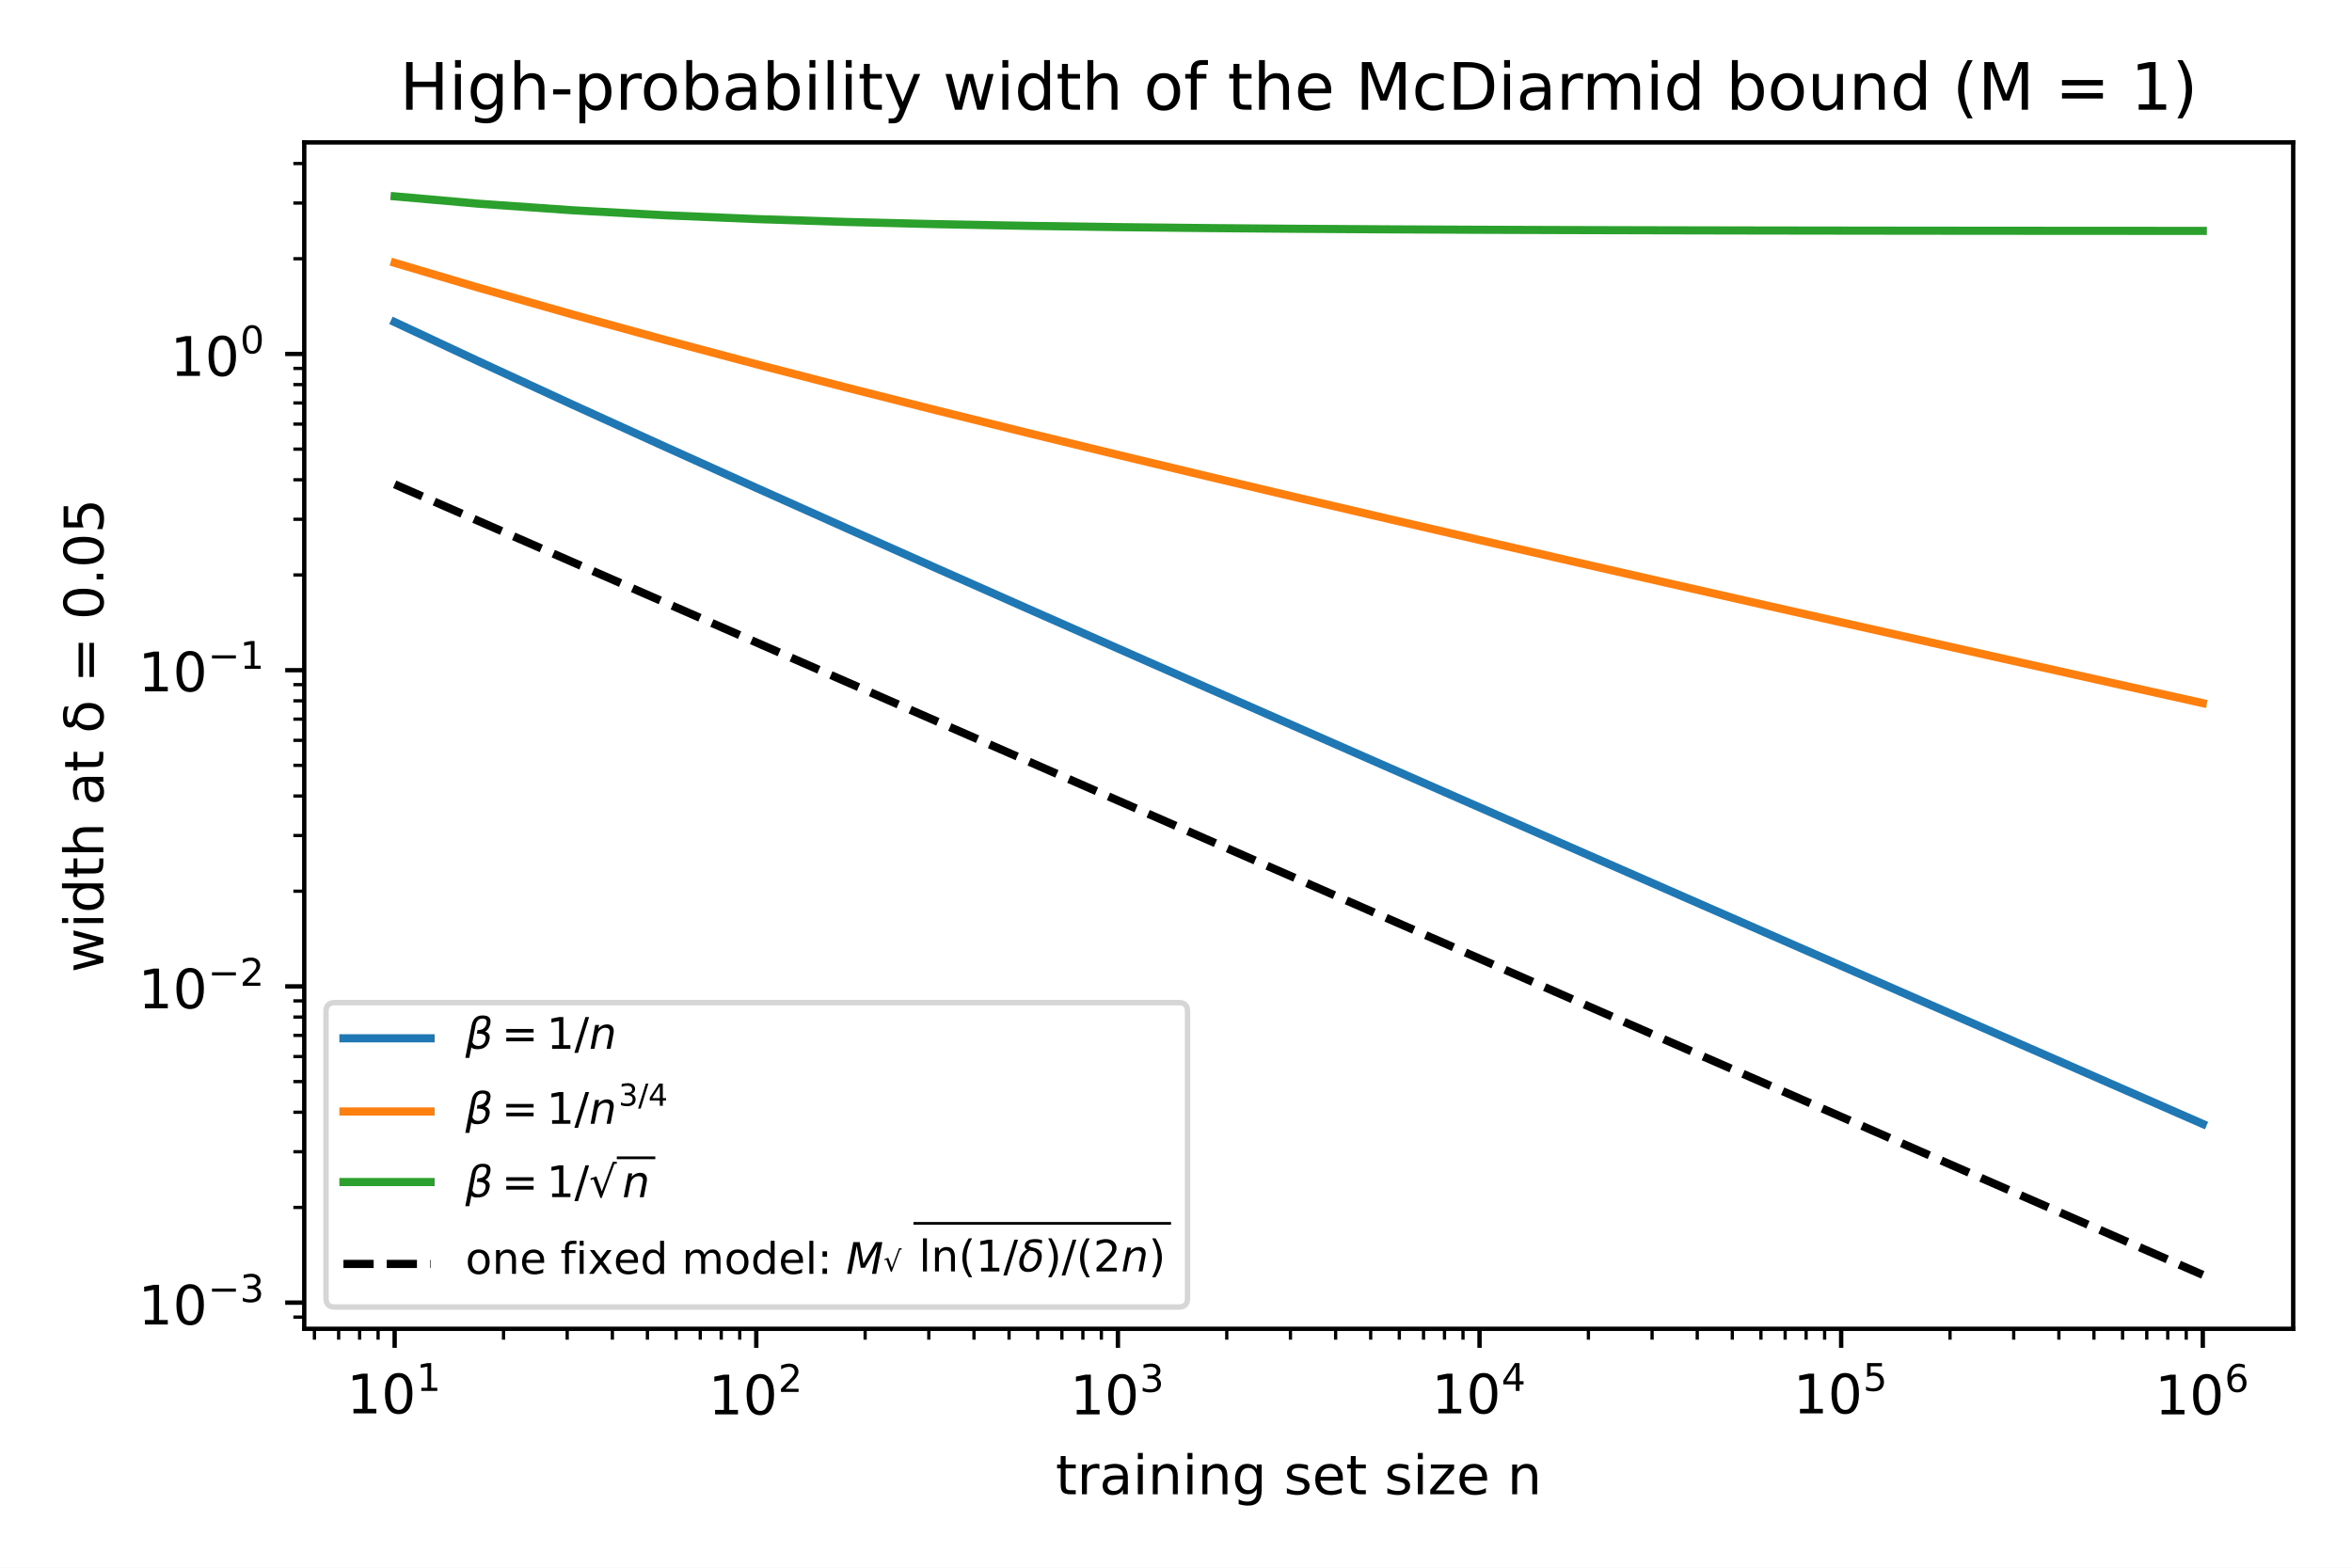
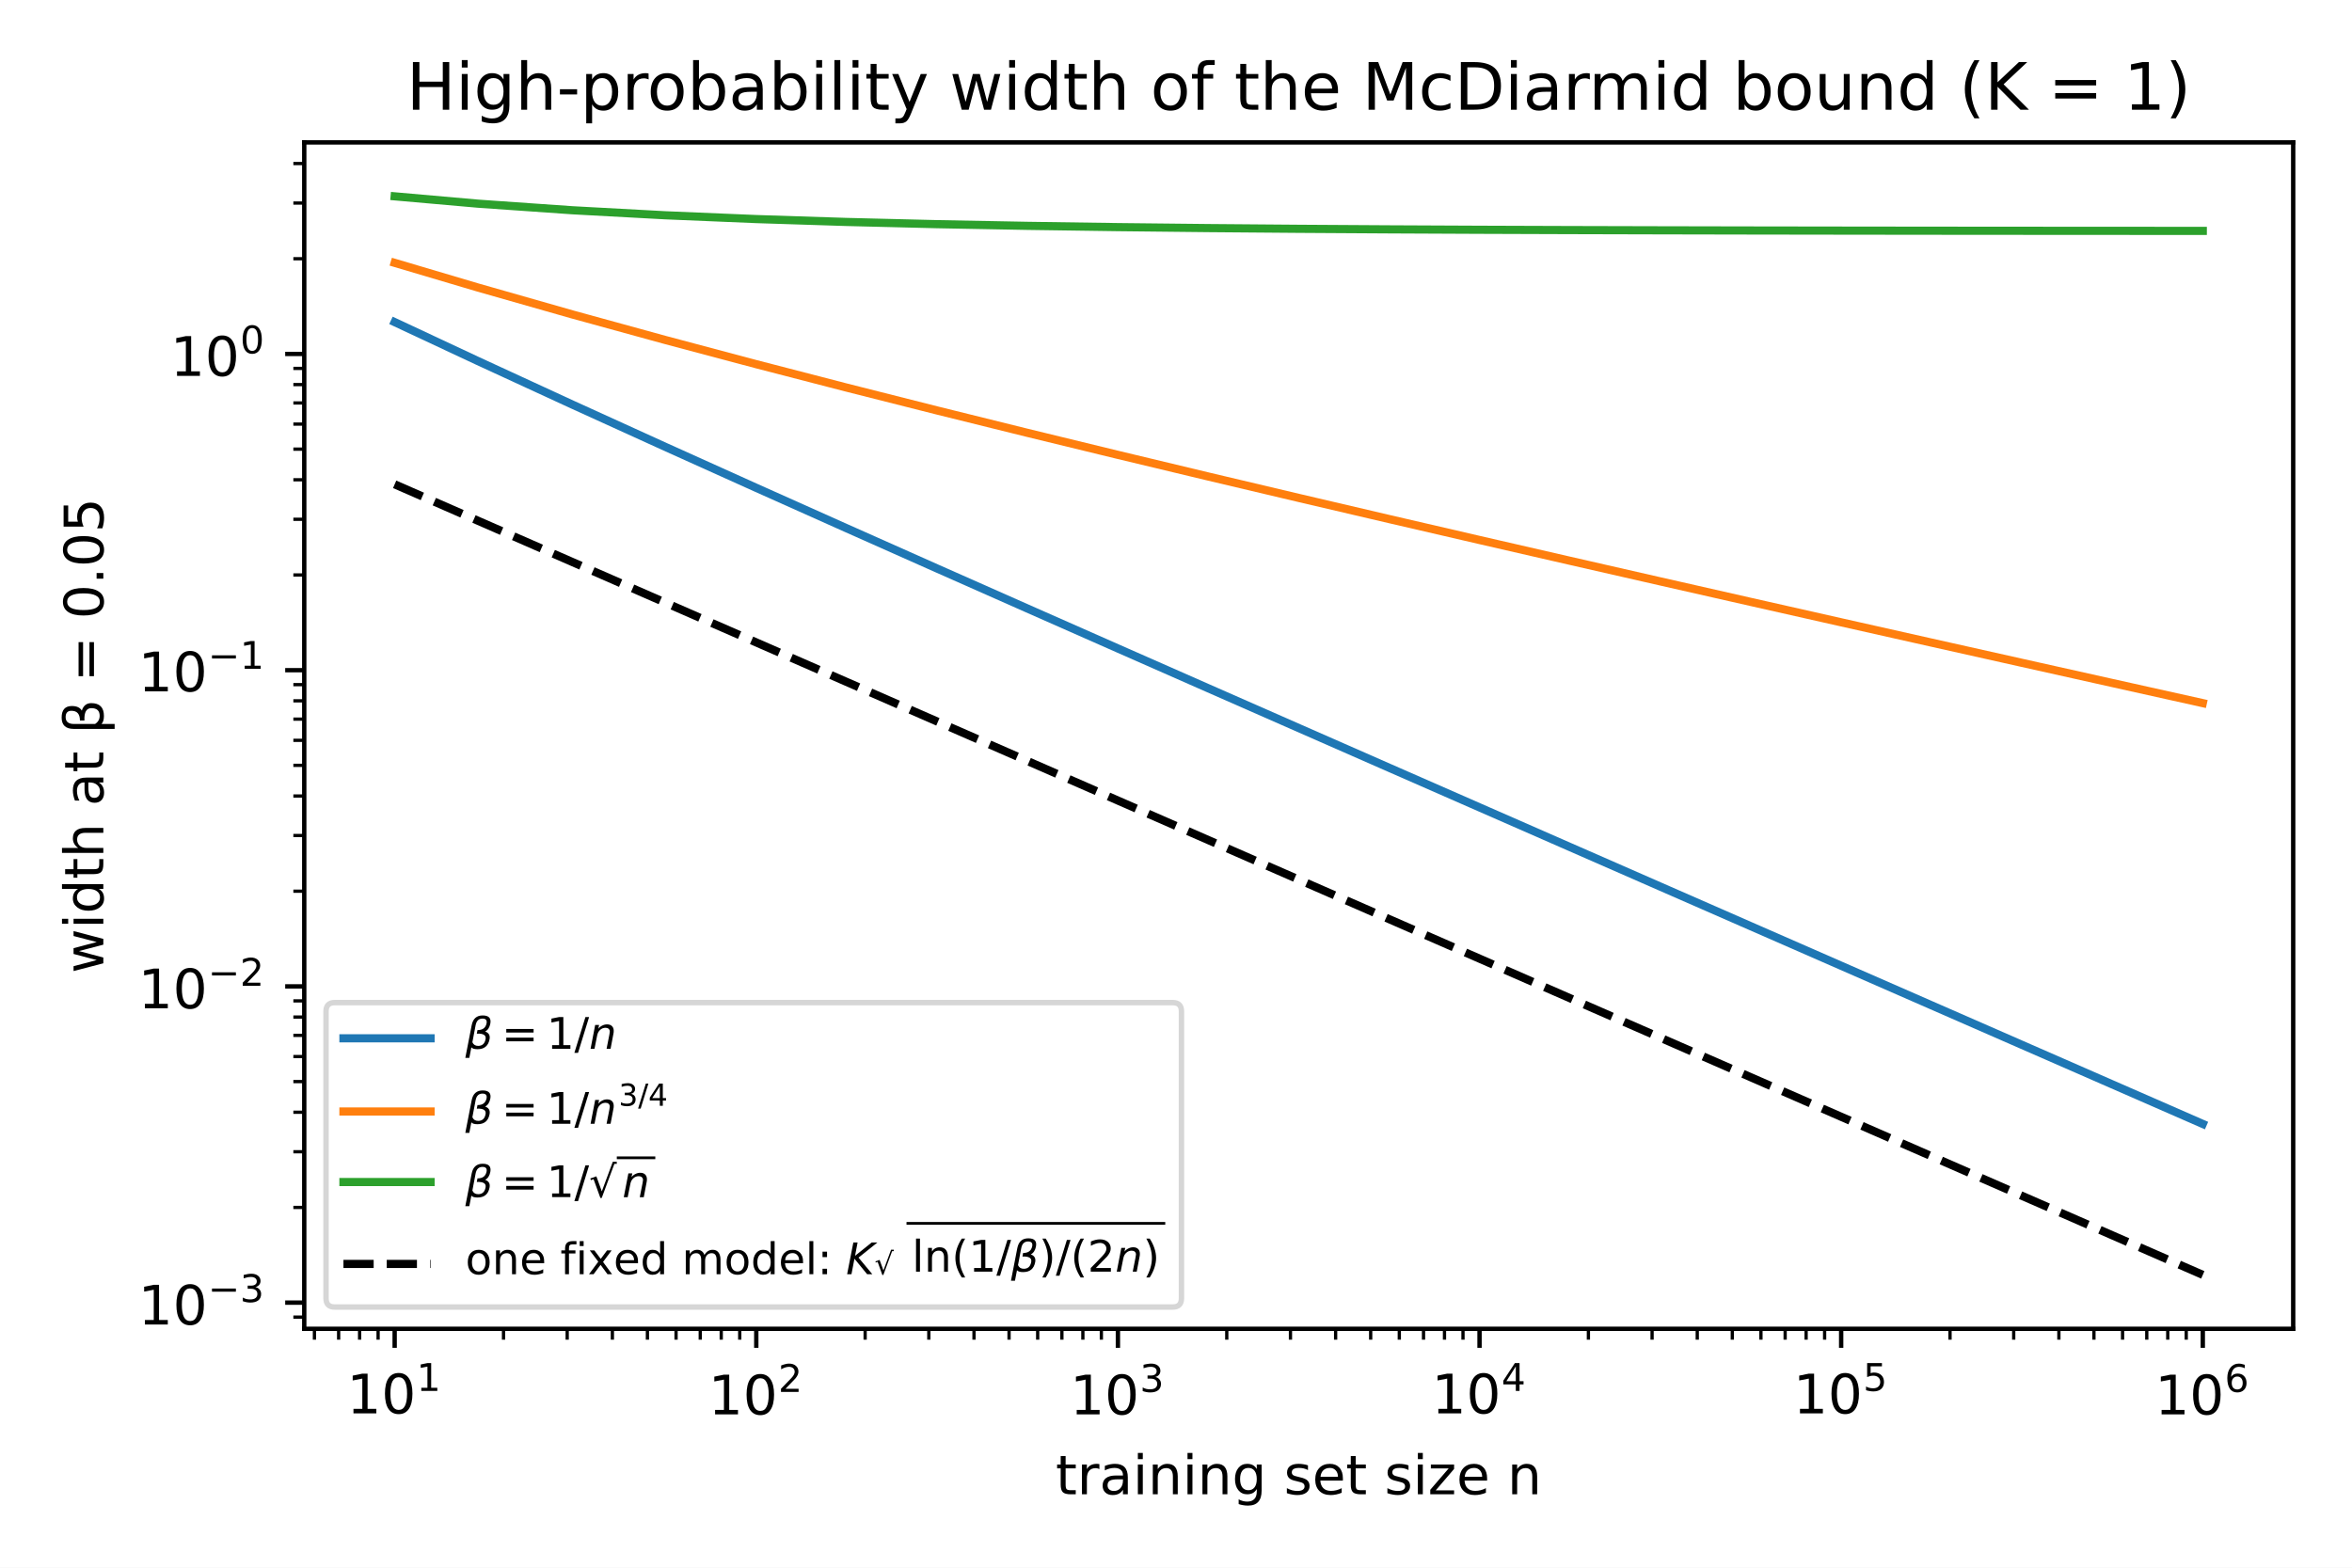
<svg xmlns="http://www.w3.org/2000/svg" xmlns:xlink="http://www.w3.org/1999/xlink" width="432pt" height="288pt" viewBox="0 0 432 288" version="1.1">
  <defs>
    <style type="text/css">*{stroke-linejoin: round; stroke-linecap: butt}</style>
  </defs>
  <g id="figure_1">
    <g id="patch_1">
      <path d="M 0 288  L 432 288  L 432 0  L 0 0  z " style="fill: #ffffff" />
    </g>
    <g id="axes_1">
      <g id="patch_2">
        <path d="M 55.882 244.115  L 421.2 244.115  L 421.2 26.16  L 55.882 26.16  z " style="fill: #ffffff" />
      </g>
      <g id="matplotlib.axis_1">
        <g id="xtick_1">
          <g id="line2d_1">
            <defs>
              <path id="mc0184586fb" d="M 0 0  L 0 3.5  " style="stroke: #000000; stroke-width: 0.8" />
            </defs>
            <g>
              <use xlink:href="#mc0184586fb" x="72.488" y="244.115" style="stroke: #000000; stroke-width: 0.8" />
            </g>
          </g>
          <g id="text_1">
            <g transform="translate(63.68769 260.4153)">
              <text>
                <tspan x="0" y="-0.762" style="font-size: 10px; font-family: 'DejaVu Sans'">1</tspan>
                <tspan x="6.362" y="-0.762" style="font-size: 10px; font-family: 'DejaVu Sans'">0</tspan>
                <tspan x="12.82" y="-4.892" style="font-size: 7px; font-family: 'DejaVu Sans'">1</tspan>
              </text>
            </g>
          </g>
        </g>
        <g id="xtick_2">
          <g id="line2d_2">
            <g>
              <use xlink:href="#mc0184586fb" x="138.909" y="244.115" style="stroke: #000000; stroke-width: 0.8" />
            </g>
          </g>
          <g id="text_2">
            <g transform="translate(130.1091 260.5153)">
              <text>
                <tspan x="0" y="-0.675" style="font-size: 10px; font-family: 'DejaVu Sans'">1</tspan>
                <tspan x="6.362" y="-0.675" style="font-size: 10px; font-family: 'DejaVu Sans'">0</tspan>
                <tspan x="12.82" y="-4.805" style="font-size: 7px; font-family: 'DejaVu Sans'">2</tspan>
              </text>
            </g>
          </g>
        </g>
        <g id="xtick_3">
          <g id="line2d_3">
            <g>
              <use xlink:href="#mc0184586fb" x="205.33" y="244.115" style="stroke: #000000; stroke-width: 0.8" />
            </g>
          </g>
          <g id="text_3">
            <g transform="translate(196.5305 260.5153)">
              <text>
                <tspan x="0" y="-0.675" style="font-size: 10px; font-family: 'DejaVu Sans'">1</tspan>
                <tspan x="6.362" y="-0.675" style="font-size: 10px; font-family: 'DejaVu Sans'">0</tspan>
                <tspan x="12.82" y="-4.805" style="font-size: 7px; font-family: 'DejaVu Sans'">3</tspan>
              </text>
            </g>
          </g>
        </g>
        <g id="xtick_4">
          <g id="line2d_4">
            <g>
              <use xlink:href="#mc0184586fb" x="271.752" y="244.115" style="stroke: #000000; stroke-width: 0.8" />
            </g>
          </g>
          <g id="text_4">
            <g transform="translate(262.9519 260.4153)">
              <text>
                <tspan x="0" y="-0.762" style="font-size: 10px; font-family: 'DejaVu Sans'">1</tspan>
                <tspan x="6.362" y="-0.762" style="font-size: 10px; font-family: 'DejaVu Sans'">0</tspan>
                <tspan x="12.82" y="-4.892" style="font-size: 7px; font-family: 'DejaVu Sans'">4</tspan>
              </text>
            </g>
          </g>
        </g>
        <g id="xtick_5">
          <g id="line2d_5">
            <g>
              <use xlink:href="#mc0184586fb" x="338.173" y="244.115" style="stroke: #000000; stroke-width: 0.8" />
            </g>
          </g>
          <g id="text_5">
            <g transform="translate(329.3733 260.4153)">
              <text>
                <tspan x="0" y="-0.762" style="font-size: 10px; font-family: 'DejaVu Sans'">1</tspan>
                <tspan x="6.362" y="-0.762" style="font-size: 10px; font-family: 'DejaVu Sans'">0</tspan>
                <tspan x="12.82" y="-4.892" style="font-size: 7px; font-family: 'DejaVu Sans'">5</tspan>
              </text>
            </g>
          </g>
        </g>
        <g id="xtick_6">
          <g id="line2d_6">
            <g>
              <use xlink:href="#mc0184586fb" x="404.595" y="244.115" style="stroke: #000000; stroke-width: 0.8" />
            </g>
          </g>
          <g id="text_6">
            <g transform="translate(395.7947 260.5153)">
              <text>
                <tspan x="0" y="-0.675" style="font-size: 10px; font-family: 'DejaVu Sans'">1</tspan>
                <tspan x="6.362" y="-0.675" style="font-size: 10px; font-family: 'DejaVu Sans'">0</tspan>
                <tspan x="12.82" y="-4.805" style="font-size: 7px; font-family: 'DejaVu Sans'">6</tspan>
              </text>
            </g>
          </g>
        </g>
        <g id="xtick_7">
          <g id="line2d_7">
            <defs>
              <path id="md5058cb23a" d="M 0 0  L 0 2  " style="stroke: #000000; stroke-width: 0.6" />
            </defs>
            <g>
              <use xlink:href="#md5058cb23a" x="57.752" y="244.115" style="stroke: #000000; stroke-width: 0.6" />
            </g>
          </g>
        </g>
        <g id="xtick_8">
          <g id="line2d_8">
            <g>
              <use xlink:href="#md5058cb23a" x="62.199" y="244.115" style="stroke: #000000; stroke-width: 0.6" />
            </g>
          </g>
        </g>
        <g id="xtick_9">
          <g id="line2d_9">
            <g>
              <use xlink:href="#md5058cb23a" x="66.051" y="244.115" style="stroke: #000000; stroke-width: 0.6" />
            </g>
          </g>
        </g>
        <g id="xtick_10">
          <g id="line2d_10">
            <g>
              <use xlink:href="#md5058cb23a" x="69.448" y="244.115" style="stroke: #000000; stroke-width: 0.6" />
            </g>
          </g>
        </g>
        <g id="xtick_11">
          <g id="line2d_11">
            <g>
              <use xlink:href="#md5058cb23a" x="92.483" y="244.115" style="stroke: #000000; stroke-width: 0.6" />
            </g>
          </g>
        </g>
        <g id="xtick_12">
          <g id="line2d_12">
            <g>
              <use xlink:href="#md5058cb23a" x="104.179" y="244.115" style="stroke: #000000; stroke-width: 0.6" />
            </g>
          </g>
        </g>
        <g id="xtick_13">
          <g id="line2d_13">
            <g>
              <use xlink:href="#md5058cb23a" x="112.477" y="244.115" style="stroke: #000000; stroke-width: 0.6" />
            </g>
          </g>
        </g>
        <g id="xtick_14">
          <g id="line2d_14">
            <g>
              <use xlink:href="#md5058cb23a" x="118.914" y="244.115" style="stroke: #000000; stroke-width: 0.6" />
            </g>
          </g>
        </g>
        <g id="xtick_15">
          <g id="line2d_15">
            <g>
              <use xlink:href="#md5058cb23a" x="124.174" y="244.115" style="stroke: #000000; stroke-width: 0.6" />
            </g>
          </g>
        </g>
        <g id="xtick_16">
          <g id="line2d_16">
            <g>
              <use xlink:href="#md5058cb23a" x="128.62" y="244.115" style="stroke: #000000; stroke-width: 0.6" />
            </g>
          </g>
        </g>
        <g id="xtick_17">
          <g id="line2d_17">
            <g>
              <use xlink:href="#md5058cb23a" x="132.472" y="244.115" style="stroke: #000000; stroke-width: 0.6" />
            </g>
          </g>
        </g>
        <g id="xtick_18">
          <g id="line2d_18">
            <g>
              <use xlink:href="#md5058cb23a" x="135.87" y="244.115" style="stroke: #000000; stroke-width: 0.6" />
            </g>
          </g>
        </g>
        <g id="xtick_19">
          <g id="line2d_19">
            <g>
              <use xlink:href="#md5058cb23a" x="158.904" y="244.115" style="stroke: #000000; stroke-width: 0.6" />
            </g>
          </g>
        </g>
        <g id="xtick_20">
          <g id="line2d_20">
            <g>
              <use xlink:href="#md5058cb23a" x="170.6" y="244.115" style="stroke: #000000; stroke-width: 0.6" />
            </g>
          </g>
        </g>
        <g id="xtick_21">
          <g id="line2d_21">
            <g>
              <use xlink:href="#md5058cb23a" x="178.899" y="244.115" style="stroke: #000000; stroke-width: 0.6" />
            </g>
          </g>
        </g>
        <g id="xtick_22">
          <g id="line2d_22">
            <g>
              <use xlink:href="#md5058cb23a" x="185.336" y="244.115" style="stroke: #000000; stroke-width: 0.6" />
            </g>
          </g>
        </g>
        <g id="xtick_23">
          <g id="line2d_23">
            <g>
              <use xlink:href="#md5058cb23a" x="190.595" y="244.115" style="stroke: #000000; stroke-width: 0.6" />
            </g>
          </g>
        </g>
        <g id="xtick_24">
          <g id="line2d_24">
            <g>
              <use xlink:href="#md5058cb23a" x="195.042" y="244.115" style="stroke: #000000; stroke-width: 0.6" />
            </g>
          </g>
        </g>
        <g id="xtick_25">
          <g id="line2d_25">
            <g>
              <use xlink:href="#md5058cb23a" x="198.894" y="244.115" style="stroke: #000000; stroke-width: 0.6" />
            </g>
          </g>
        </g>
        <g id="xtick_26">
          <g id="line2d_26">
            <g>
              <use xlink:href="#md5058cb23a" x="202.291" y="244.115" style="stroke: #000000; stroke-width: 0.6" />
            </g>
          </g>
        </g>
        <g id="xtick_27">
          <g id="line2d_27">
            <g>
              <use xlink:href="#md5058cb23a" x="225.325" y="244.115" style="stroke: #000000; stroke-width: 0.6" />
            </g>
          </g>
        </g>
        <g id="xtick_28">
          <g id="line2d_28">
            <g>
              <use xlink:href="#md5058cb23a" x="237.022" y="244.115" style="stroke: #000000; stroke-width: 0.6" />
            </g>
          </g>
        </g>
        <g id="xtick_29">
          <g id="line2d_29">
            <g>
              <use xlink:href="#md5058cb23a" x="245.32" y="244.115" style="stroke: #000000; stroke-width: 0.6" />
            </g>
          </g>
        </g>
        <g id="xtick_30">
          <g id="line2d_30">
            <g>
              <use xlink:href="#md5058cb23a" x="251.757" y="244.115" style="stroke: #000000; stroke-width: 0.6" />
            </g>
          </g>
        </g>
        <g id="xtick_31">
          <g id="line2d_31">
            <g>
              <use xlink:href="#md5058cb23a" x="257.016" y="244.115" style="stroke: #000000; stroke-width: 0.6" />
            </g>
          </g>
        </g>
        <g id="xtick_32">
          <g id="line2d_32">
            <g>
              <use xlink:href="#md5058cb23a" x="261.463" y="244.115" style="stroke: #000000; stroke-width: 0.6" />
            </g>
          </g>
        </g>
        <g id="xtick_33">
          <g id="line2d_33">
            <g>
              <use xlink:href="#md5058cb23a" x="265.315" y="244.115" style="stroke: #000000; stroke-width: 0.6" />
            </g>
          </g>
        </g>
        <g id="xtick_34">
          <g id="line2d_34">
            <g>
              <use xlink:href="#md5058cb23a" x="268.713" y="244.115" style="stroke: #000000; stroke-width: 0.6" />
            </g>
          </g>
        </g>
        <g id="xtick_35">
          <g id="line2d_35">
            <g>
              <use xlink:href="#md5058cb23a" x="291.747" y="244.115" style="stroke: #000000; stroke-width: 0.6" />
            </g>
          </g>
        </g>
        <g id="xtick_36">
          <g id="line2d_36">
            <g>
              <use xlink:href="#md5058cb23a" x="303.443" y="244.115" style="stroke: #000000; stroke-width: 0.6" />
            </g>
          </g>
        </g>
        <g id="xtick_37">
          <g id="line2d_37">
            <g>
              <use xlink:href="#md5058cb23a" x="311.742" y="244.115" style="stroke: #000000; stroke-width: 0.6" />
            </g>
          </g>
        </g>
        <g id="xtick_38">
          <g id="line2d_38">
            <g>
              <use xlink:href="#md5058cb23a" x="318.178" y="244.115" style="stroke: #000000; stroke-width: 0.6" />
            </g>
          </g>
        </g>
        <g id="xtick_39">
          <g id="line2d_39">
            <g>
              <use xlink:href="#md5058cb23a" x="323.438" y="244.115" style="stroke: #000000; stroke-width: 0.6" />
            </g>
          </g>
        </g>
        <g id="xtick_40">
          <g id="line2d_40">
            <g>
              <use xlink:href="#md5058cb23a" x="327.884" y="244.115" style="stroke: #000000; stroke-width: 0.6" />
            </g>
          </g>
        </g>
        <g id="xtick_41">
          <g id="line2d_41">
            <g>
              <use xlink:href="#md5058cb23a" x="331.736" y="244.115" style="stroke: #000000; stroke-width: 0.6" />
            </g>
          </g>
        </g>
        <g id="xtick_42">
          <g id="line2d_42">
            <g>
              <use xlink:href="#md5058cb23a" x="335.134" y="244.115" style="stroke: #000000; stroke-width: 0.6" />
            </g>
          </g>
        </g>
        <g id="xtick_43">
          <g id="line2d_43">
            <g>
              <use xlink:href="#md5058cb23a" x="358.168" y="244.115" style="stroke: #000000; stroke-width: 0.6" />
            </g>
          </g>
        </g>
        <g id="xtick_44">
          <g id="line2d_44">
            <g>
              <use xlink:href="#md5058cb23a" x="369.864" y="244.115" style="stroke: #000000; stroke-width: 0.6" />
            </g>
          </g>
        </g>
        <g id="xtick_45">
          <g id="line2d_45">
            <g>
              <use xlink:href="#md5058cb23a" x="378.163" y="244.115" style="stroke: #000000; stroke-width: 0.6" />
            </g>
          </g>
        </g>
        <g id="xtick_46">
          <g id="line2d_46">
            <g>
              <use xlink:href="#md5058cb23a" x="384.6" y="244.115" style="stroke: #000000; stroke-width: 0.6" />
            </g>
          </g>
        </g>
        <g id="xtick_47">
          <g id="line2d_47">
            <g>
              <use xlink:href="#md5058cb23a" x="389.859" y="244.115" style="stroke: #000000; stroke-width: 0.6" />
            </g>
          </g>
        </g>
        <g id="xtick_48">
          <g id="line2d_48">
            <g>
              <use xlink:href="#md5058cb23a" x="394.306" y="244.115" style="stroke: #000000; stroke-width: 0.6" />
            </g>
          </g>
        </g>
        <g id="xtick_49">
          <g id="line2d_49">
            <g>
              <use xlink:href="#md5058cb23a" x="398.158" y="244.115" style="stroke: #000000; stroke-width: 0.6" />
            </g>
          </g>
        </g>
        <g id="xtick_50">
          <g id="line2d_50">
            <g>
              <use xlink:href="#md5058cb23a" x="401.555" y="244.115" style="stroke: #000000; stroke-width: 0.6" />
            </g>
          </g>
        </g>
        <g id="text_7">
          <text style="font-size: 10px; font-family: 'DejaVu Sans', 'Bitstream Vera Sans', 'Computer Modern Sans Serif', 'Lucida Grande', 'Verdana', 'Geneva', 'Lucid', 'Arial', 'Helvetica', 'Avant Garde', sans-serif; text-anchor: middle" x="238.541" y="274.516" transform="rotate(-0 238.5412 274.5161)">training set size n</text>
        </g>
      </g>
      <g id="matplotlib.axis_2">
        <g id="ytick_1">
          <g id="line2d_51">
            <defs>
              <path id="m6f05ace8cf" d="M 0 0  L -3.5 0  " style="stroke: #000000; stroke-width: 0.8" />
            </defs>
            <g>
              <use xlink:href="#m6f05ace8cf" x="55.882" y="239.305" style="stroke: #000000; stroke-width: 0.8" />
            </g>
          </g>
          <g id="text_8">
            <g transform="translate(25.38234 244.0052)">
              <text>
                <tspan x="0" y="-0.675" style="font-size: 10px; font-family: 'DejaVu Sans'">1</tspan>
                <tspan x="6.362" y="-0.675" style="font-size: 10px; font-family: 'DejaVu Sans'">0</tspan>
                <tspan x="12.82" y="-4.805" style="font-size: 7px; font-family: 'DejaVu Sans'">−</tspan>
                <tspan x="18.686" y="-4.805" style="font-size: 7px; font-family: 'DejaVu Sans'">3</tspan>
              </text>
            </g>
          </g>
        </g>
        <g id="ytick_2">
          <g id="line2d_52">
            <g>
              <use xlink:href="#m6f05ace8cf" x="55.882" y="181.211" style="stroke: #000000; stroke-width: 0.8" />
            </g>
          </g>
          <g id="text_9">
            <g transform="translate(25.38234 185.9114)">
              <text>
                <tspan x="0" y="-0.675" style="font-size: 10px; font-family: 'DejaVu Sans'">1</tspan>
                <tspan x="6.362" y="-0.675" style="font-size: 10px; font-family: 'DejaVu Sans'">0</tspan>
                <tspan x="12.82" y="-4.805" style="font-size: 7px; font-family: 'DejaVu Sans'">−</tspan>
                <tspan x="18.686" y="-4.805" style="font-size: 7px; font-family: 'DejaVu Sans'">2</tspan>
              </text>
            </g>
          </g>
        </g>
        <g id="ytick_3">
          <g id="line2d_53">
            <g>
              <use xlink:href="#m6f05ace8cf" x="55.882" y="123.118" style="stroke: #000000; stroke-width: 0.8" />
            </g>
          </g>
          <g id="text_10">
            <g transform="translate(25.38234 127.7676)">
              <text>
                <tspan x="0" y="-0.762" style="font-size: 10px; font-family: 'DejaVu Sans'">1</tspan>
                <tspan x="6.362" y="-0.762" style="font-size: 10px; font-family: 'DejaVu Sans'">0</tspan>
                <tspan x="12.82" y="-4.892" style="font-size: 7px; font-family: 'DejaVu Sans'">−</tspan>
                <tspan x="18.686" y="-4.892" style="font-size: 7px; font-family: 'DejaVu Sans'">1</tspan>
              </text>
            </g>
          </g>
        </g>
        <g id="ytick_4">
          <g id="line2d_54">
            <g>
              <use xlink:href="#m6f05ace8cf" x="55.882" y="65.024" style="stroke: #000000; stroke-width: 0.8" />
            </g>
          </g>
          <g id="text_11">
            <g transform="translate(31.28234 69.7238)">
              <text>
                <tspan x="0" y="-0.675" style="font-size: 10px; font-family: 'DejaVu Sans'">1</tspan>
                <tspan x="6.362" y="-0.675" style="font-size: 10px; font-family: 'DejaVu Sans'">0</tspan>
                <tspan x="12.82" y="-4.805" style="font-size: 7px; font-family: 'DejaVu Sans'">0</tspan>
              </text>
            </g>
          </g>
        </g>
        <g id="ytick_5">
          <g id="line2d_55">
            <defs>
              <path id="mda469a76e4" d="M 0 0  L -2 0  " style="stroke: #000000; stroke-width: 0.6" />
            </defs>
            <g>
              <use xlink:href="#mda469a76e4" x="55.882" y="241.963" style="stroke: #000000; stroke-width: 0.6" />
            </g>
          </g>
        </g>
        <g id="ytick_6">
          <g id="line2d_56">
            <g>
              <use xlink:href="#mda469a76e4" x="55.882" y="221.817" style="stroke: #000000; stroke-width: 0.6" />
            </g>
          </g>
        </g>
        <g id="ytick_7">
          <g id="line2d_57">
            <g>
              <use xlink:href="#mda469a76e4" x="55.882" y="211.587" style="stroke: #000000; stroke-width: 0.6" />
            </g>
          </g>
        </g>
        <g id="ytick_8">
          <g id="line2d_58">
            <g>
              <use xlink:href="#mda469a76e4" x="55.882" y="204.329" style="stroke: #000000; stroke-width: 0.6" />
            </g>
          </g>
        </g>
        <g id="ytick_9">
          <g id="line2d_59">
            <g>
              <use xlink:href="#mda469a76e4" x="55.882" y="198.699" style="stroke: #000000; stroke-width: 0.6" />
            </g>
          </g>
        </g>
        <g id="ytick_10">
          <g id="line2d_60">
            <g>
              <use xlink:href="#mda469a76e4" x="55.882" y="194.099" style="stroke: #000000; stroke-width: 0.6" />
            </g>
          </g>
        </g>
        <g id="ytick_11">
          <g id="line2d_61">
            <g>
              <use xlink:href="#mda469a76e4" x="55.882" y="190.21" style="stroke: #000000; stroke-width: 0.6" />
            </g>
          </g>
        </g>
        <g id="ytick_12">
          <g id="line2d_62">
            <g>
              <use xlink:href="#mda469a76e4" x="55.882" y="186.841" style="stroke: #000000; stroke-width: 0.6" />
            </g>
          </g>
        </g>
        <g id="ytick_13">
          <g id="line2d_63">
            <g>
              <use xlink:href="#mda469a76e4" x="55.882" y="183.87" style="stroke: #000000; stroke-width: 0.6" />
            </g>
          </g>
        </g>
        <g id="ytick_14">
          <g id="line2d_64">
            <g>
              <use xlink:href="#mda469a76e4" x="55.882" y="163.723" style="stroke: #000000; stroke-width: 0.6" />
            </g>
          </g>
        </g>
        <g id="ytick_15">
          <g id="line2d_65">
            <g>
              <use xlink:href="#mda469a76e4" x="55.882" y="153.494" style="stroke: #000000; stroke-width: 0.6" />
            </g>
          </g>
        </g>
        <g id="ytick_16">
          <g id="line2d_66">
            <g>
              <use xlink:href="#mda469a76e4" x="55.882" y="146.235" style="stroke: #000000; stroke-width: 0.6" />
            </g>
          </g>
        </g>
        <g id="ytick_17">
          <g id="line2d_67">
            <g>
              <use xlink:href="#mda469a76e4" x="55.882" y="140.606" style="stroke: #000000; stroke-width: 0.6" />
            </g>
          </g>
        </g>
        <g id="ytick_18">
          <g id="line2d_68">
            <g>
              <use xlink:href="#mda469a76e4" x="55.882" y="136.006" style="stroke: #000000; stroke-width: 0.6" />
            </g>
          </g>
        </g>
        <g id="ytick_19">
          <g id="line2d_69">
            <g>
              <use xlink:href="#mda469a76e4" x="55.882" y="132.116" style="stroke: #000000; stroke-width: 0.6" />
            </g>
          </g>
        </g>
        <g id="ytick_20">
          <g id="line2d_70">
            <g>
              <use xlink:href="#mda469a76e4" x="55.882" y="128.747" style="stroke: #000000; stroke-width: 0.6" />
            </g>
          </g>
        </g>
        <g id="ytick_21">
          <g id="line2d_71">
            <g>
              <use xlink:href="#mda469a76e4" x="55.882" y="125.776" style="stroke: #000000; stroke-width: 0.6" />
            </g>
          </g>
        </g>
        <g id="ytick_22">
          <g id="line2d_72">
            <g>
              <use xlink:href="#mda469a76e4" x="55.882" y="105.63" style="stroke: #000000; stroke-width: 0.6" />
            </g>
          </g>
        </g>
        <g id="ytick_23">
          <g id="line2d_73">
            <g>
              <use xlink:href="#mda469a76e4" x="55.882" y="95.4" style="stroke: #000000; stroke-width: 0.6" />
            </g>
          </g>
        </g>
        <g id="ytick_24">
          <g id="line2d_74">
            <g>
              <use xlink:href="#mda469a76e4" x="55.882" y="88.142" style="stroke: #000000; stroke-width: 0.6" />
            </g>
          </g>
        </g>
        <g id="ytick_25">
          <g id="line2d_75">
            <g>
              <use xlink:href="#mda469a76e4" x="55.882" y="82.512" style="stroke: #000000; stroke-width: 0.6" />
            </g>
          </g>
        </g>
        <g id="ytick_26">
          <g id="line2d_76">
            <g>
              <use xlink:href="#mda469a76e4" x="55.882" y="77.912" style="stroke: #000000; stroke-width: 0.6" />
            </g>
          </g>
        </g>
        <g id="ytick_27">
          <g id="line2d_77">
            <g>
              <use xlink:href="#mda469a76e4" x="55.882" y="74.023" style="stroke: #000000; stroke-width: 0.6" />
            </g>
          </g>
        </g>
        <g id="ytick_28">
          <g id="line2d_78">
            <g>
              <use xlink:href="#mda469a76e4" x="55.882" y="70.654" style="stroke: #000000; stroke-width: 0.6" />
            </g>
          </g>
        </g>
        <g id="ytick_29">
          <g id="line2d_79">
            <g>
              <use xlink:href="#mda469a76e4" x="55.882" y="67.682" style="stroke: #000000; stroke-width: 0.6" />
            </g>
          </g>
        </g>
        <g id="ytick_30">
          <g id="line2d_80">
            <g>
              <use xlink:href="#mda469a76e4" x="55.882" y="47.536" style="stroke: #000000; stroke-width: 0.6" />
            </g>
          </g>
        </g>
        <g id="ytick_31">
          <g id="line2d_81">
            <g>
              <use xlink:href="#mda469a76e4" x="55.882" y="37.306" style="stroke: #000000; stroke-width: 0.6" />
            </g>
          </g>
        </g>
        <g id="ytick_32">
          <g id="line2d_82">
            <g>
              <use xlink:href="#mda469a76e4" x="55.882" y="30.048" style="stroke: #000000; stroke-width: 0.6" />
            </g>
          </g>
        </g>
        <g id="text_12">
-           <text style="font-size: 10px; font-family: 'DejaVu Sans', 'Bitstream Vera Sans', 'Computer Modern Sans Serif', 'Lucida Grande', 'Verdana', 'Geneva', 'Lucid', 'Arial', 'Helvetica', 'Avant Garde', sans-serif; text-anchor: middle" x="18.98" y="135.138" transform="rotate(-90 18.98 135.1377)">width at δ = 0.05</text>
+           <text style="font-size: 10px; font-family: 'DejaVu Sans', 'Bitstream Vera Sans', 'Computer Modern Sans Serif', 'Lucida Grande', 'Verdana', 'Geneva', 'Lucid', 'Arial', 'Helvetica', 'Avant Garde', sans-serif; text-anchor: middle" x="18.98" y="135.138" transform="rotate(-90 18.98 135.1377)">width at β = 0.05</text>
        </g>
      </g>
      <g id="line2d_83">
        <path d="M 72.488 59.172  L 87.794 66.336  L 105.125 74.324  L 122.183 82.087  L 138.909 89.625  L 155.38 96.994  L 172.099 104.434  L 188.708 111.792  L 205.33 119.133  L 221.931 126.447  L 238.539 133.75  L 255.144 141.043  L 271.752 148.328  L 288.356 155.606  L 304.962 162.881  L 321.568 170.153  L 338.173 177.422  L 354.778 184.689  L 371.384 191.955  L 387.989 199.22  L 404.595 206.484  " clip-path="url(#p2adeae01af)" style="fill: none; stroke: #1f77b4; stroke-width: 1.5; stroke-linecap: square" />
      </g>
      <g id="line2d_84">
        <path d="M 72.488 48.287  L 87.794 52.825  L 105.125 57.767  L 122.183 62.455  L 138.909 66.908  L 155.38 71.174  L 172.099 75.402  L 188.708 79.517  L 205.33 83.563  L 221.931 87.542  L 238.539 91.471  L 255.144 95.355  L 271.752 99.204  L 288.356 103.02  L 304.962 106.81  L 321.568 110.577  L 338.173 114.325  L 354.778 118.056  L 371.384 121.773  L 387.989 125.479  L 404.595 129.174  " clip-path="url(#p2adeae01af)" style="fill: none; stroke: #ff7f0e; stroke-width: 1.5; stroke-linecap: square" />
      </g>
      <g id="line2d_85">
        <path d="M 72.488 36.067  L 87.794 37.415  L 105.125 38.625  L 122.183 39.548  L 138.909 40.245  L 155.38 40.772  L 172.099 41.181  L 188.708 41.49  L 205.33 41.724  L 221.931 41.901  L 238.539 42.034  L 255.144 42.135  L 271.752 42.211  L 288.356 42.268  L 304.962 42.31  L 321.568 42.342  L 338.173 42.366  L 354.778 42.385  L 371.384 42.398  L 387.989 42.408  L 404.595 42.416  " clip-path="url(#p2adeae01af)" style="fill: none; stroke: #2ca02c; stroke-width: 1.5; stroke-linecap: square" />
      </g>
      <g id="line2d_86">
        <path d="M 72.488 88.974  L 87.794 95.668  L 105.125 103.246  L 122.183 110.706  L 138.909 118.021  L 155.38 125.224  L 172.099 132.535  L 188.708 139.798  L 205.33 147.068  L 221.931 154.327  L 238.539 161.59  L 255.144 168.852  L 271.752 176.114  L 288.356 183.376  L 304.962 190.638  L 321.568 197.9  L 338.173 205.161  L 354.778 212.423  L 371.384 219.685  L 387.989 226.947  L 404.595 234.208  " clip-path="url(#p2adeae01af)" style="fill: none; stroke-dasharray: 5.55,2.4; stroke-dashoffset: 0; stroke: #000000; stroke-width: 1.5" />
      </g>
      <g id="patch_3">
        <path d="M 55.882 244.115  L 55.882 26.16  " style="fill: none; stroke: #000000; stroke-width: 0.8; stroke-linejoin: miter; stroke-linecap: square" />
      </g>
      <g id="patch_4">
        <path d="M 421.2 244.115  L 421.2 26.16  " style="fill: none; stroke: #000000; stroke-width: 0.8; stroke-linejoin: miter; stroke-linecap: square" />
      </g>
      <g id="patch_5">
        <path d="M 55.882 244.115  L 421.2 244.115  " style="fill: none; stroke: #000000; stroke-width: 0.8; stroke-linejoin: miter; stroke-linecap: square" />
      </g>
      <g id="patch_6">
        <path d="M 55.882 26.16  L 421.2 26.16  " style="fill: none; stroke: #000000; stroke-width: 0.8; stroke-linejoin: miter; stroke-linecap: square" />
      </g>
      <g id="text_13">
-         <text style="font-size: 12px; font-family: 'DejaVu Sans', 'Bitstream Vera Sans', 'Computer Modern Sans Serif', 'Lucida Grande', 'Verdana', 'Geneva', 'Lucid', 'Arial', 'Helvetica', 'Avant Garde', sans-serif; text-anchor: middle" x="238.541" y="20.16" transform="rotate(-0 238.5412 20.16)">High-probability width of the McDiarmid bound (M = 1)</text>
+         <text style="font-size: 12px; font-family: 'DejaVu Sans', 'Bitstream Vera Sans', 'Computer Modern Sans Serif', 'Lucida Grande', 'Verdana', 'Geneva', 'Lucid', 'Arial', 'Helvetica', 'Avant Garde', sans-serif; text-anchor: middle" x="238.541" y="20.16" transform="rotate(-0 238.5412 20.16)">High-probability width of the McDiarmid bound (K = 1)</text>
      </g>
      <g id="legend_1">
        <g id="patch_7">
-           <path d="M 61.482 240.115  L 216.522 240.115  Q 218.122 240.115 218.122 238.515  L 218.122 185.788  Q 218.122 184.188 216.522 184.188  L 61.482 184.188  Q 59.882 184.188 59.882 185.788  L 59.882 238.515  Q 59.882 240.115 61.482 240.115  z " style="fill: #ffffff; opacity: 0.8; stroke: #cccccc; stroke-linejoin: miter" />
+           <path d="M 61.482 240.115  L 215.402 240.115  Q 217.002 240.115 217.002 238.515  L 217.002 185.788  Q 217.002 184.188 215.402 184.188  L 61.482 184.188  Q 59.882 184.188 59.882 185.788  L 59.882 238.515  Q 59.882 240.115 61.482 240.115  z " style="fill: #ffffff; opacity: 0.8; stroke: #cccccc; stroke-linejoin: miter" />
        </g>
        <g id="line2d_87">
          <path d="M 63.082 190.748  L 71.082 190.748  L 79.082 190.748  " style="fill: none; stroke: #1f77b4; stroke-width: 1.5; stroke-linecap: square" />
        </g>
        <g id="text_14">
          <g transform="translate(85.48234 193.5478)">
            <text>
              <tspan x="0" y="-0.875" style="font-style: oblique; font-size: 8px; font-family: 'DejaVu Sans'">β</tspan>
              <tspan x="22.711" y="-0.875" style="font-style: oblique; font-size: 8px; font-family: 'DejaVu Sans'">n</tspan>
              <tspan x="6.664" y="-0.875" style="font-size: 8px; font-family: 'DejaVu Sans'">=</tspan>
              <tspan x="14.926" y="-0.875" style="font-size: 8px; font-family: 'DejaVu Sans'">1</tspan>
              <tspan x="20.016" y="-0.875" style="font-size: 8px; font-family: 'DejaVu Sans'">/</tspan>
            </text>
          </g>
        </g>
        <g id="line2d_88">
          <path d="M 63.082 204.19  L 71.082 204.19  L 79.082 204.19  " style="fill: none; stroke: #ff7f0e; stroke-width: 1.5; stroke-linecap: square" />
        </g>
        <g id="text_15">
          <g transform="translate(85.48234 206.9897)">
            <text>
              <tspan x="0" y="-0.54" style="font-style: oblique; font-size: 8px; font-family: 'DejaVu Sans'">β</tspan>
              <tspan x="22.711" y="-0.54" style="font-style: oblique; font-size: 8px; font-family: 'DejaVu Sans'">n</tspan>
              <tspan x="6.664" y="-0.54" style="font-size: 8px; font-family: 'DejaVu Sans'">=</tspan>
              <tspan x="14.926" y="-0.54" style="font-size: 8px; font-family: 'DejaVu Sans'">1</tspan>
              <tspan x="20.016" y="-0.54" style="font-size: 8px; font-family: 'DejaVu Sans'">/</tspan>
              <tspan x="28.154" y="-3.844" style="font-size: 5.6px; font-family: 'DejaVu Sans'">3</tspan>
              <tspan x="31.717" y="-3.844" style="font-size: 5.6px; font-family: 'DejaVu Sans'">/</tspan>
              <tspan x="33.603" y="-3.844" style="font-size: 5.6px; font-family: 'DejaVu Sans'">4</tspan>
            </text>
          </g>
        </g>
        <g id="line2d_89">
          <path d="M 63.082 217.152  L 71.082 217.152  L 79.082 217.152  " style="fill: none; stroke: #2ca02c; stroke-width: 1.5; stroke-linecap: square" />
        </g>
        <g id="text_16">
          <g transform="translate(85.48234 219.9516)">
            <text>
              <tspan x="0" y="-0.036" style="font-style: oblique; font-size: 8px; font-family: 'DejaVu Sans'">β</tspan>
              <tspan x="28.809" y="-0.016" style="font-style: oblique; font-size: 8px; font-family: 'DejaVu Sans'">n</tspan>
              <tspan x="6.664" y="-0.036" style="font-size: 8px; font-family: 'DejaVu Sans'">=</tspan>
              <tspan x="14.926" y="-0.036" style="font-size: 8px; font-family: 'DejaVu Sans'">1</tspan>
              <tspan x="20.016" y="-0.036" style="font-size: 8px; font-family: 'DejaVu Sans'">/</tspan>
              <tspan x="22.711" y="-0.036" style="font-size: 8px; font-family: 'DejaVu Sans'">√</tspan>
            </text>
            <rect x="27.809" y="-7.5" width="7.07" height="0.5" />
          </g>
        </g>
        <g id="line2d_90">
          <path d="M 63.082 232.193  L 71.082 232.193  L 79.082 232.193  " style="fill: none; stroke-dasharray: 5.55,2.4; stroke-dashoffset: 0; stroke: #000000; stroke-width: 1.5" />
        </g>
        <g id="text_17">
          <g transform="translate(85.48234 234.9934)">
            <text>
-               <tspan x="0" y="-0.973" style="font-size: 8px; font-family: 'DejaVu Sans'">o</tspan>
-               <tspan x="4.895" y="-0.973" style="font-size: 8px; font-family: 'DejaVu Sans'">n</tspan>
-               <tspan x="9.965" y="-0.973" style="font-size: 8px; font-family: 'DejaVu Sans'">e</tspan>
-               <tspan x="14.887" y="-0.973" style="font-size: 8px; font-family: 'DejaVu Sans'"> </tspan>
-               <tspan x="17.43" y="-0.973" style="font-size: 8px; font-family: 'DejaVu Sans'">f</tspan>
-               <tspan x="20.246" y="-0.973" style="font-size: 8px; font-family: 'DejaVu Sans'">i</tspan>
-               <tspan x="22.469" y="-0.973" style="font-size: 8px; font-family: 'DejaVu Sans'">x</tspan>
-               <tspan x="27.203" y="-0.973" style="font-size: 8px; font-family: 'DejaVu Sans'">e</tspan>
-               <tspan x="32.125" y="-0.973" style="font-size: 8px; font-family: 'DejaVu Sans'">d</tspan>
-               <tspan x="37.203" y="-0.973" style="font-size: 8px; font-family: 'DejaVu Sans'"> </tspan>
-               <tspan x="39.746" y="-0.973" style="font-size: 8px; font-family: 'DejaVu Sans'">m</tspan>
-               <tspan x="47.539" y="-0.973" style="font-size: 8px; font-family: 'DejaVu Sans'">o</tspan>
-               <tspan x="52.434" y="-0.973" style="font-size: 8px; font-family: 'DejaVu Sans'">d</tspan>
-               <tspan x="57.512" y="-0.973" style="font-size: 8px; font-family: 'DejaVu Sans'">e</tspan>
-               <tspan x="62.434" y="-0.973" style="font-size: 8px; font-family: 'DejaVu Sans'">l</tspan>
-               <tspan x="64.656" y="-0.973" style="font-size: 8px; font-family: 'DejaVu Sans'">:</tspan>
-               <tspan x="67.352" y="-0.973" style="font-size: 8px; font-family: 'DejaVu Sans'"> </tspan>
-               <tspan x="83.296" y="-1.422" style="font-size: 8px; font-family: 'DejaVu Sans'">l</tspan>
-               <tspan x="85.519" y="-1.422" style="font-size: 8px; font-family: 'DejaVu Sans'">n</tspan>
-               <tspan x="90.589" y="-1.422" style="font-size: 8px; font-family: 'DejaVu Sans'">(</tspan>
-               <tspan x="93.711" y="-1.422" style="font-size: 8px; font-family: 'DejaVu Sans'">1</tspan>
-               <tspan x="98.8" y="-1.422" style="font-size: 8px; font-family: 'DejaVu Sans'">/</tspan>
-               <tspan x="106.39" y="-1.422" style="font-size: 8px; font-family: 'DejaVu Sans'">)</tspan>
-               <tspan x="109.511" y="-1.422" style="font-size: 8px; font-family: 'DejaVu Sans'">/</tspan>
-               <tspan x="112.207" y="-1.422" style="font-size: 8px; font-family: 'DejaVu Sans'">(</tspan>
-               <tspan x="115.328" y="-1.422" style="font-size: 8px; font-family: 'DejaVu Sans'">2</tspan>
-               <tspan x="125.488" y="-1.422" style="font-size: 8px; font-family: 'DejaVu Sans'">)</tspan>
-               <tspan x="69.895" y="-0.973" style="font-style: oblique; font-size: 8px; font-family: 'DejaVu Sans'">M</tspan>
-               <tspan x="101.496" y="-1.422" style="font-style: oblique; font-size: 8px; font-family: 'DejaVu Sans'">δ</tspan>
-               <tspan x="120.418" y="-1.422" style="font-style: oblique; font-size: 8px; font-family: 'DejaVu Sans'">n</tspan>
-               <tspan x="76.797" y="-1.442" style="font-size: 5.218px; font-family: 'STIXSizeOneSym'">√</tspan>
+               <tspan x="0" y="-0.911" style="font-size: 8px; font-family: 'DejaVu Sans'">o</tspan>
+               <tspan x="4.895" y="-0.911" style="font-size: 8px; font-family: 'DejaVu Sans'">n</tspan>
+               <tspan x="9.965" y="-0.911" style="font-size: 8px; font-family: 'DejaVu Sans'">e</tspan>
+               <tspan x="14.887" y="-0.911" style="font-size: 8px; font-family: 'DejaVu Sans'"> </tspan>
+               <tspan x="17.43" y="-0.911" style="font-size: 8px; font-family: 'DejaVu Sans'">f</tspan>
+               <tspan x="20.246" y="-0.911" style="font-size: 8px; font-family: 'DejaVu Sans'">i</tspan>
+               <tspan x="22.469" y="-0.911" style="font-size: 8px; font-family: 'DejaVu Sans'">x</tspan>
+               <tspan x="27.203" y="-0.911" style="font-size: 8px; font-family: 'DejaVu Sans'">e</tspan>
+               <tspan x="32.125" y="-0.911" style="font-size: 8px; font-family: 'DejaVu Sans'">d</tspan>
+               <tspan x="37.203" y="-0.911" style="font-size: 8px; font-family: 'DejaVu Sans'"> </tspan>
+               <tspan x="39.746" y="-0.911" style="font-size: 8px; font-family: 'DejaVu Sans'">m</tspan>
+               <tspan x="47.539" y="-0.911" style="font-size: 8px; font-family: 'DejaVu Sans'">o</tspan>
+               <tspan x="52.434" y="-0.911" style="font-size: 8px; font-family: 'DejaVu Sans'">d</tspan>
+               <tspan x="57.512" y="-0.911" style="font-size: 8px; font-family: 'DejaVu Sans'">e</tspan>
+               <tspan x="62.434" y="-0.911" style="font-size: 8px; font-family: 'DejaVu Sans'">l</tspan>
+               <tspan x="64.656" y="-0.911" style="font-size: 8px; font-family: 'DejaVu Sans'">:</tspan>
+               <tspan x="67.352" y="-0.911" style="font-size: 8px; font-family: 'DejaVu Sans'"> </tspan>
+               <tspan x="82.02" y="-1.375" style="font-size: 8px; font-family: 'DejaVu Sans'">l</tspan>
+               <tspan x="84.243" y="-1.375" style="font-size: 8px; font-family: 'DejaVu Sans'">n</tspan>
+               <tspan x="89.313" y="-1.375" style="font-size: 8px; font-family: 'DejaVu Sans'">(</tspan>
+               <tspan x="92.434" y="-1.375" style="font-size: 8px; font-family: 'DejaVu Sans'">1</tspan>
+               <tspan x="97.524" y="-1.375" style="font-size: 8px; font-family: 'DejaVu Sans'">/</tspan>
+               <tspan x="105.325" y="-1.375" style="font-size: 8px; font-family: 'DejaVu Sans'">)</tspan>
+               <tspan x="108.446" y="-1.375" style="font-size: 8px; font-family: 'DejaVu Sans'">/</tspan>
+               <tspan x="111.141" y="-1.375" style="font-size: 8px; font-family: 'DejaVu Sans'">(</tspan>
+               <tspan x="114.262" y="-1.375" style="font-size: 8px; font-family: 'DejaVu Sans'">2</tspan>
+               <tspan x="124.423" y="-1.375" style="font-size: 8px; font-family: 'DejaVu Sans'">)</tspan>
+               <tspan x="69.895" y="-0.911" style="font-style: oblique; font-size: 8px; font-family: 'DejaVu Sans'">K</tspan>
+               <tspan x="100.219" y="-1.375" style="font-style: oblique; font-size: 8px; font-family: 'DejaVu Sans'">β</tspan>
+               <tspan x="119.352" y="-1.375" style="font-style: oblique; font-size: 8px; font-family: 'DejaVu Sans'">n</tspan>
+               <tspan x="75.141" y="-0.879" style="font-size: 5.573px; font-family: 'STIXSizeOneSym'">√</tspan>
            </text>
-             <rect x="82.296" y="-10.5" width="47.312" height="0.5" />
+             <rect x="81.02" y="-10.5" width="47.523" height="0.5" />
          </g>
        </g>
      </g>
    </g>
  </g>
  <defs>
    <clipPath id="p2adeae01af">
      <rect x="55.882" y="26.16" width="365.318" height="217.955" />
    </clipPath>
  </defs>
</svg>
